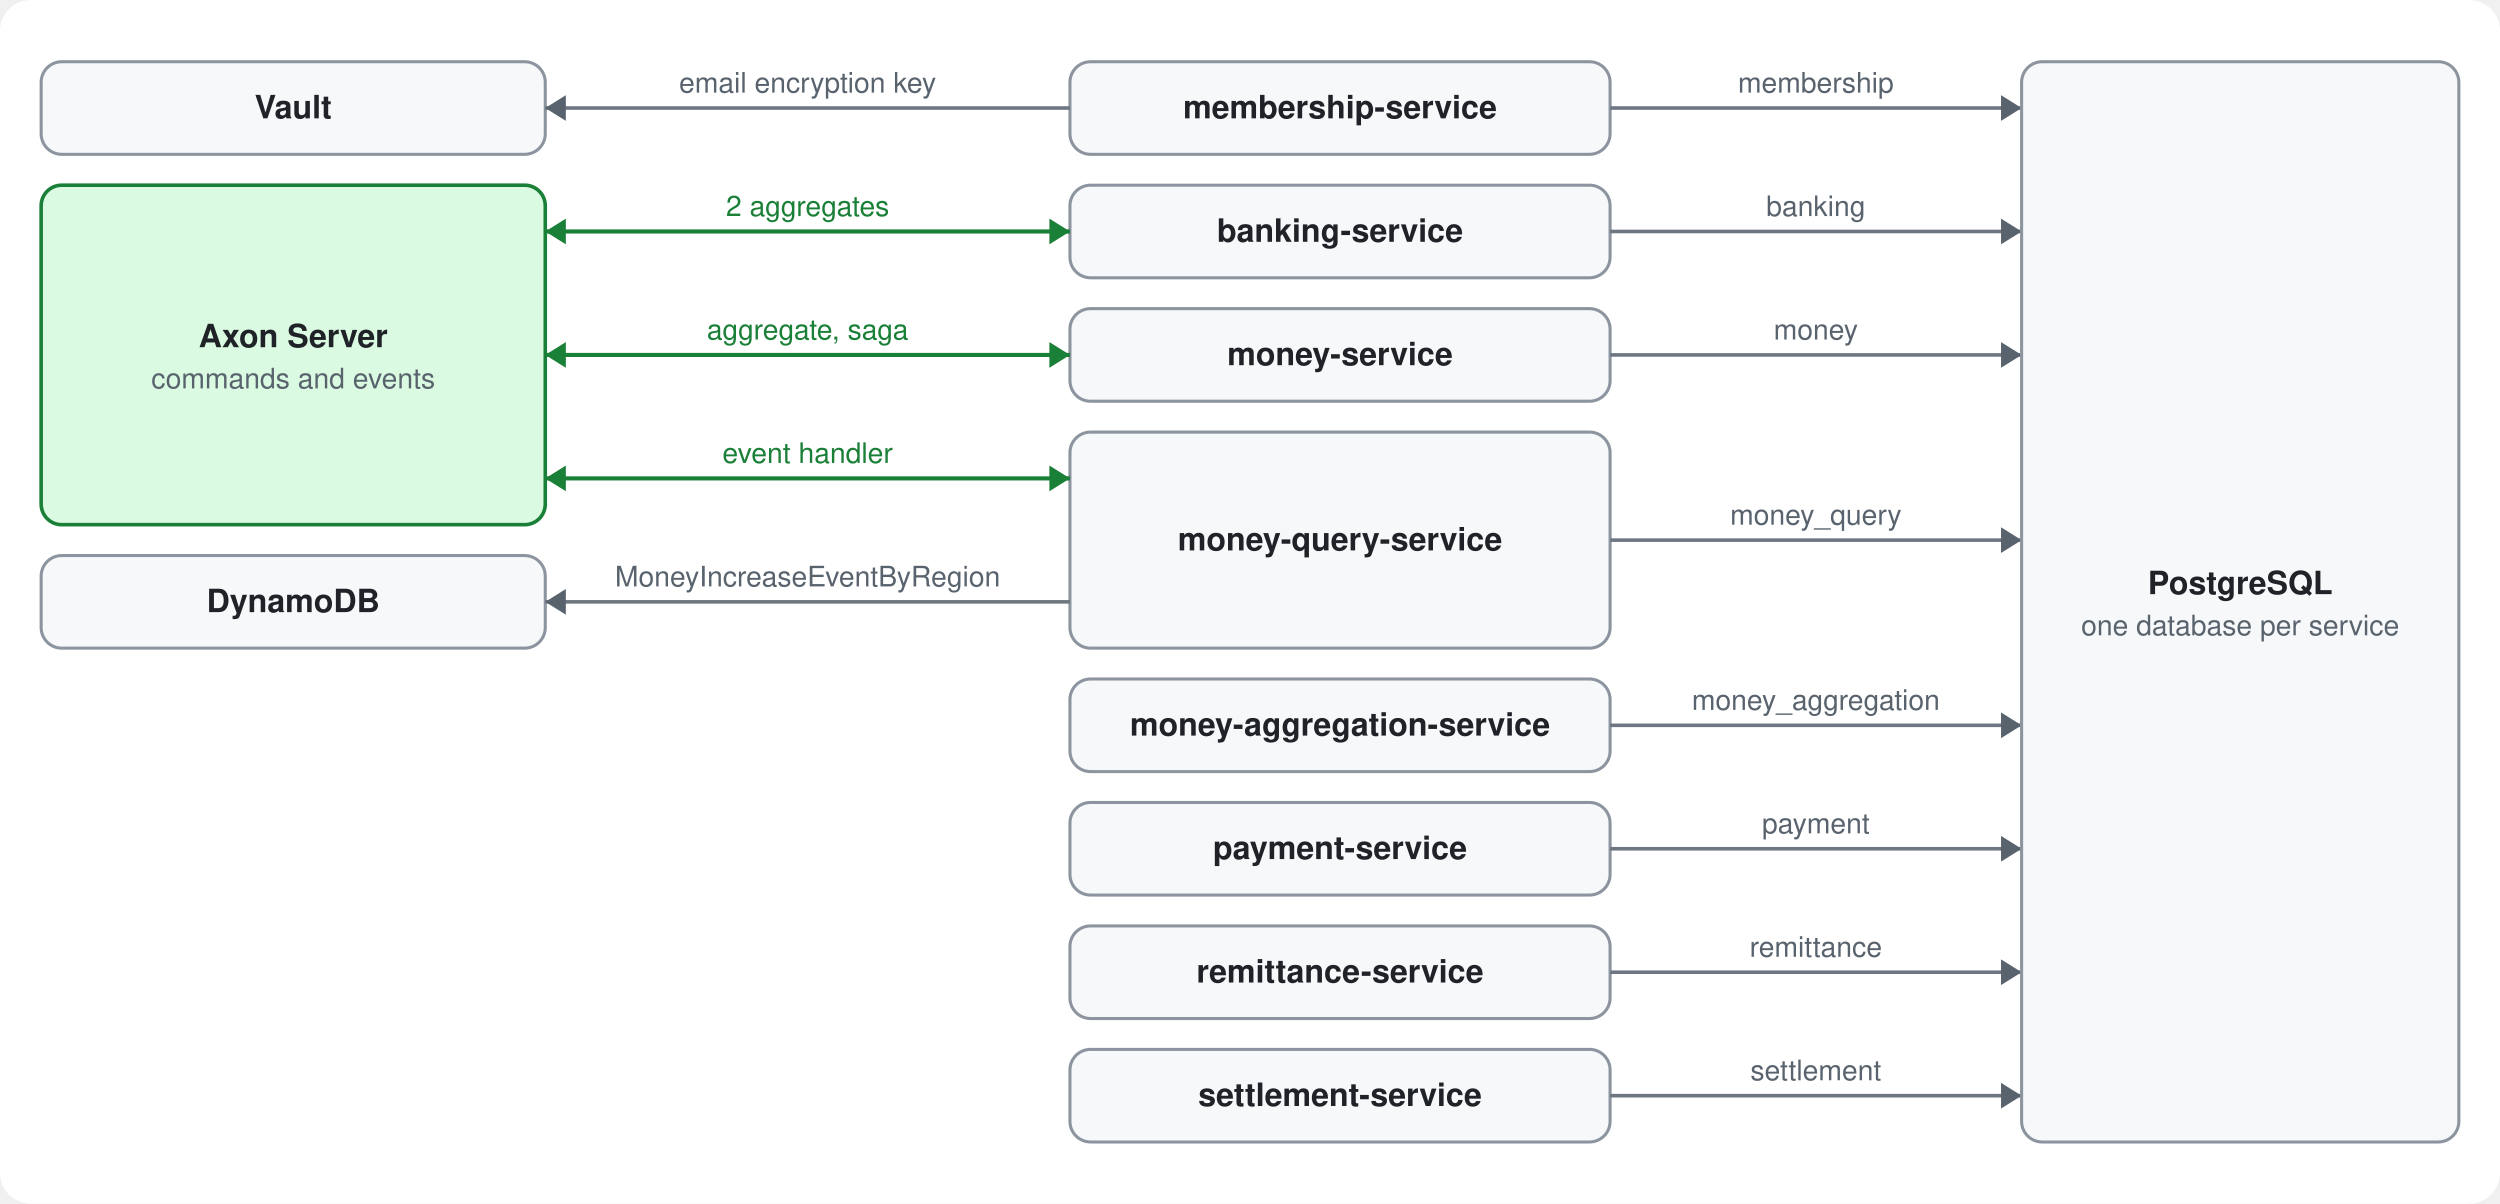
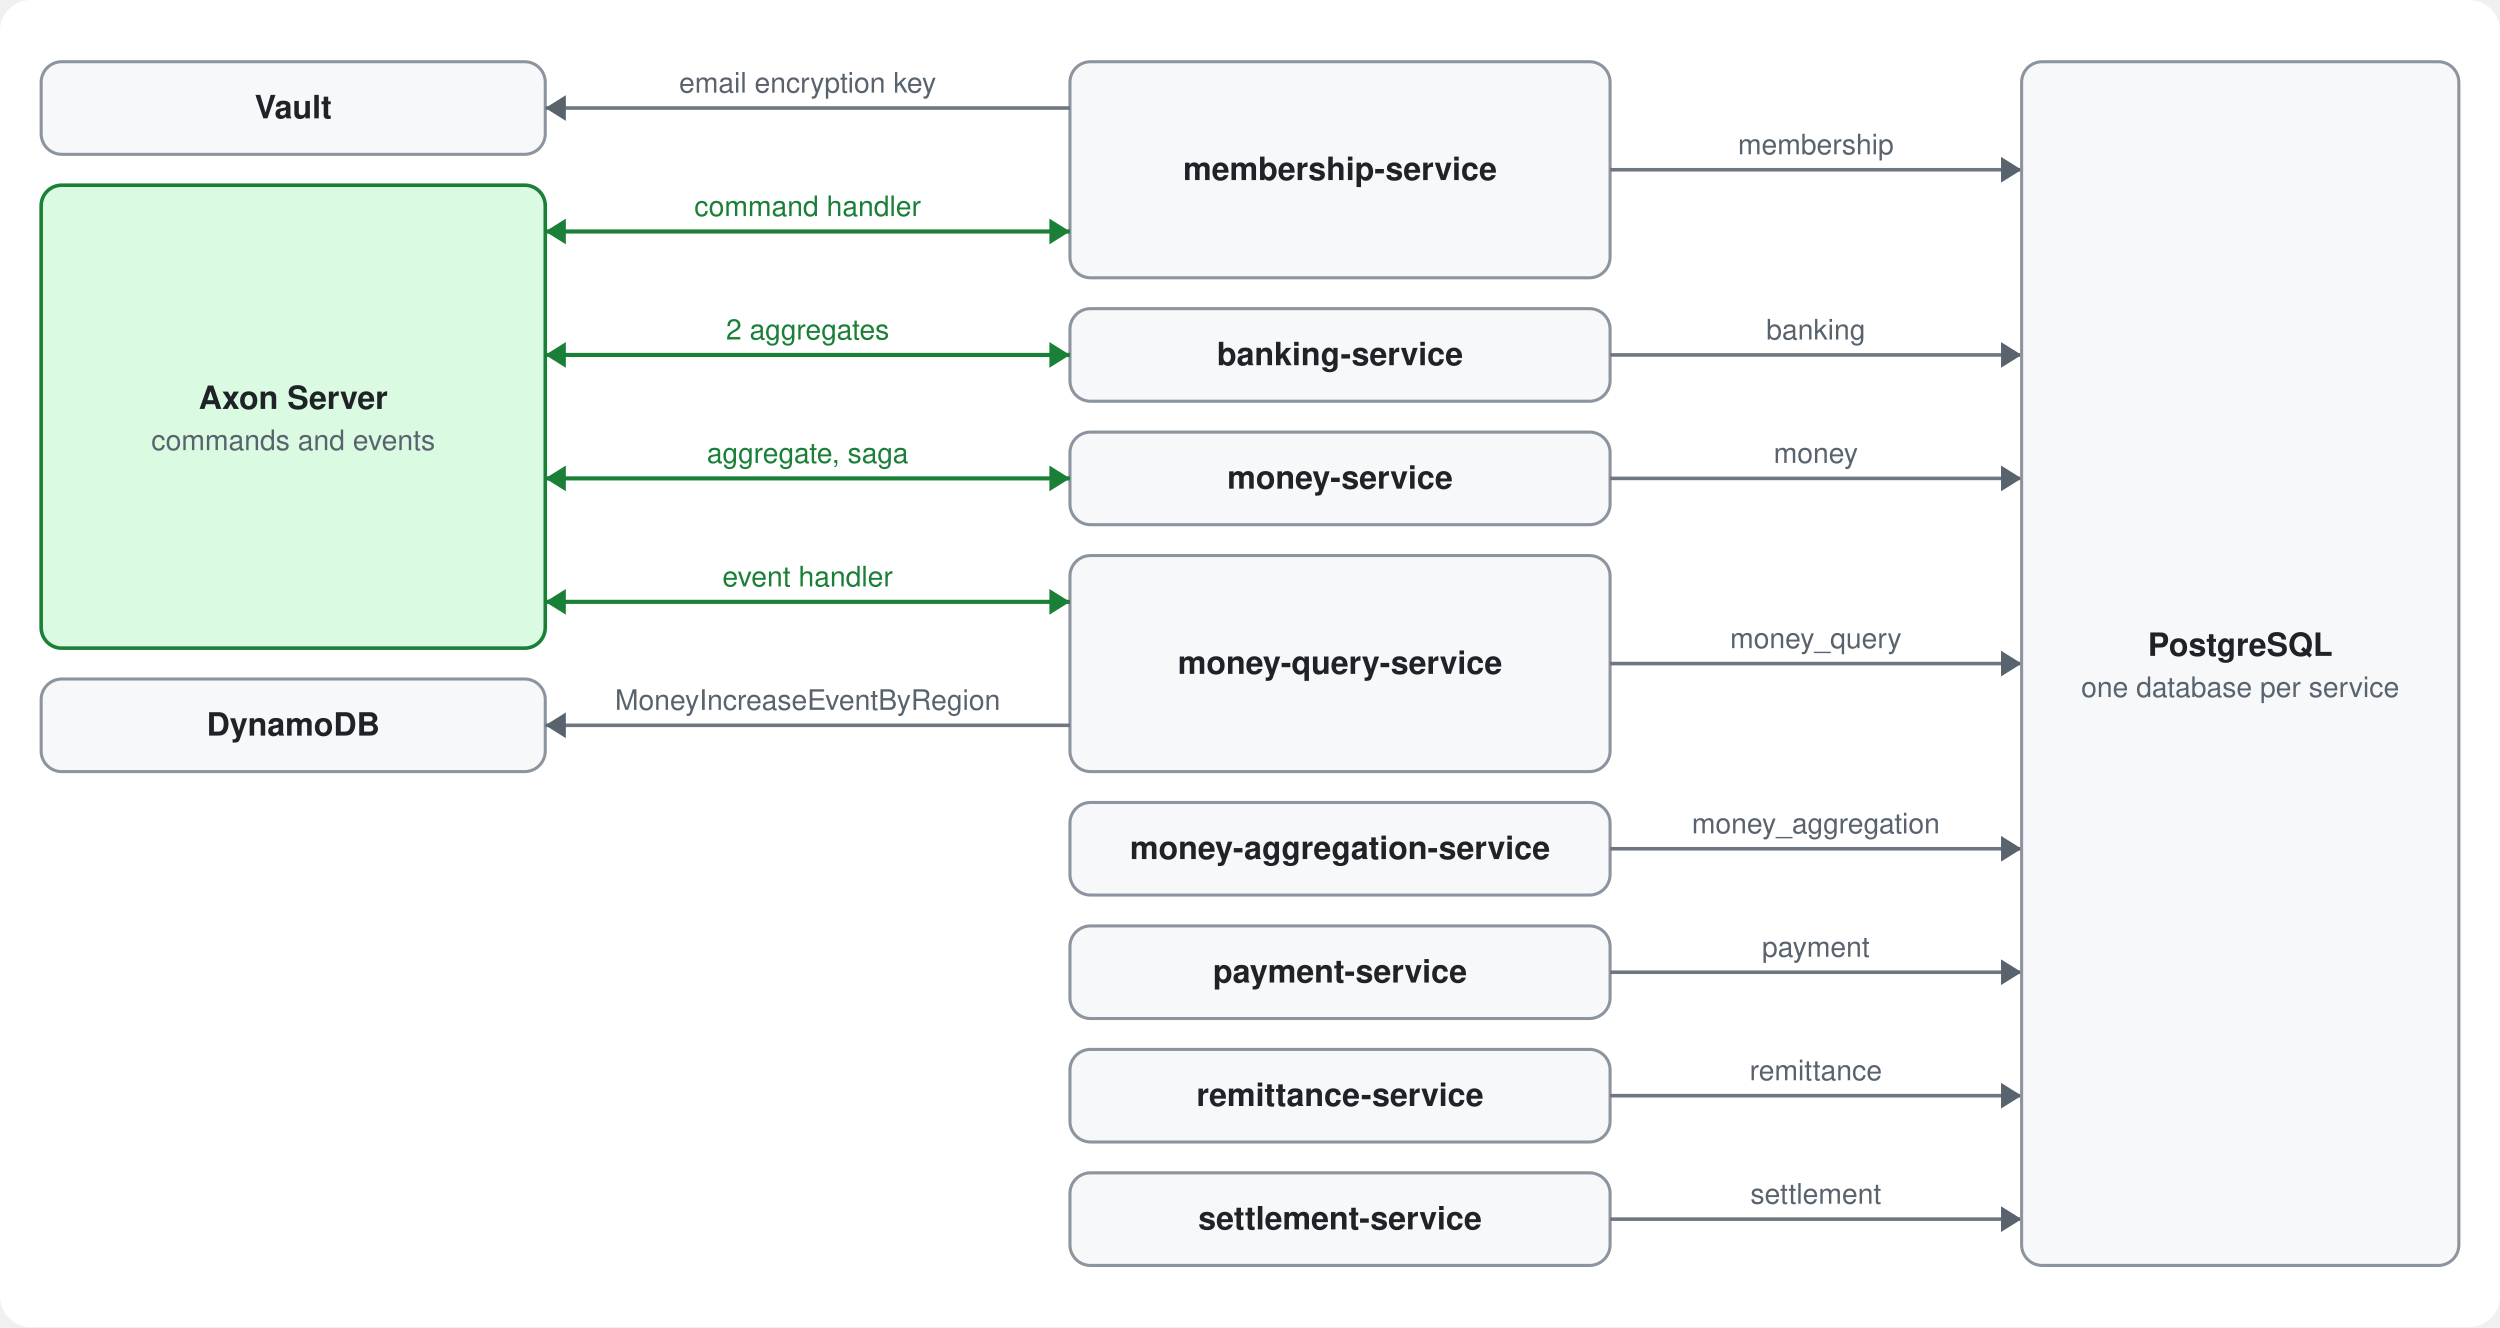
- <svg xmlns="http://www.w3.org/2000/svg" viewBox="0 0 972 468" width="972" height="468" role="img" aria-labelledby="title desc" font-family="-apple-system,BlinkMacSystemFont,Segoe UI,Helvetica,Arial,sans-serif">
+ <svg xmlns="http://www.w3.org/2000/svg" viewBox="0 0 972 516" width="972" height="516" role="img" aria-labelledby="title desc" font-family="-apple-system,BlinkMacSystemFont,Segoe UI,Helvetica,Arial,sans-serif">
  <style>
.bg{fill:#ffffff}
.box{fill:#f6f8fa;stroke:#8c959f;stroke-width:1.2}
.t{fill:#1f2328;font-size:12.5px;font-weight:600;text-anchor:middle}
.s{fill:#59636e;font-size:11px;text-anchor:middle}
.l{font-size:11px}
.grid{stroke:#d1d9e0;stroke-width:1}
.cell{fill:#ddf4ff}
.blue{stroke:#0969da;fill:none;stroke-width:1.6}.bluef{fill:#0969da}.bluebox{fill:#ddf4ff;stroke:#0969da;stroke-width:1.4}
.orange{stroke:#bc4c00;fill:none;stroke-width:1.6}.orangef{fill:#bc4c00}.orangebox{fill:#fff1e5;stroke:#bc4c00;stroke-width:1.4}
.purple{stroke:#8250df;fill:none;stroke-width:1.6}.purplef{fill:#8250df}.purplebox{fill:#fbefff;stroke:#8250df;stroke-width:1.4}
.green{stroke:#1a7f37;fill:none;stroke-width:1.6}.greenf{fill:#1a7f37}.greenbox{fill:#dafbe1;stroke:#1a7f37;stroke-width:1.4}
.gray{stroke:#6e7781;fill:none;stroke-width:1.4}.grayf{fill:#59636e}
.dashed{stroke-dasharray:5 4}
@media (prefers-color-scheme: dark){
.bg{fill:#0d1117}
.box{fill:#161b22;stroke:#6e7681}.t{fill:#e6edf3}.s{fill:#9198a1}
.grid{stroke:#3d444d}.cell{fill:#0c2d6b}
.blue{stroke:#58a6ff}.bluef{fill:#58a6ff}.bluebox{fill:#0c2d6b;stroke:#58a6ff}
.orange{stroke:#f0883e}.orangef{fill:#f0883e}.orangebox{fill:#5a1e02;stroke:#f0883e}
.purple{stroke:#bc8cff}.purplef{fill:#bc8cff}.purplebox{fill:#2e1461;stroke:#bc8cff}
.green{stroke:#3fb950}.greenf{fill:#3fb950}.greenbox{fill:#04260f;stroke:#3fb950}
.gray{stroke:#8b949e}.grayf{fill:#9198a1}}
</style>
-   <rect class="bg" x="0" y="0" width="972" height="468" rx="12" />
-   <rect class="box" x="416" y="24" width="210" height="36" rx="8" />
-   <text class="t" x="521" y="46">membership-service</text>
-   <path class="gray" d="M626 42 H786" />
-   <path class="grayf" d="M778 37 L778 47 L786 42 Z" />
-   <text class="l grayf" text-anchor="middle" x="706" y="36">membership</text>
-   <rect class="box" x="416" y="72" width="210" height="36" rx="8" />
-   <text class="t" x="521" y="94">banking-service</text>
-   <path class="gray" d="M626 90 H786" />
-   <path class="grayf" d="M778 85 L778 95 L786 90 Z" />
-   <text class="l grayf" text-anchor="middle" x="706" y="84">banking</text>
+   <rect class="bg" x="0" y="0" width="972" height="516" rx="12" />
+   <rect class="box" x="416" y="24" width="210" height="84" rx="8" />
+   <text class="t" x="521" y="70">membership-service</text>
+   <path class="gray" d="M626 66 H786" />
+   <path class="grayf" d="M778 61 L778 71 L786 66 Z" />
+   <text class="l grayf" text-anchor="middle" x="706" y="60">membership</text>
  <rect class="box" x="416" y="120" width="210" height="36" rx="8" />
-   <text class="t" x="521" y="142">money-service</text>
+   <text class="t" x="521" y="142">banking-service</text>
  <path class="gray" d="M626 138 H786" />
  <path class="grayf" d="M778 133 L778 143 L786 138 Z" />
-   <text class="l grayf" text-anchor="middle" x="706" y="132">money</text>
-   <rect class="box" x="416" y="168" width="210" height="84" rx="8" />
-   <text class="t" x="521" y="214">money-query-service</text>
-   <path class="gray" d="M626 210 H786" />
-   <path class="grayf" d="M778 205 L778 215 L786 210 Z" />
-   <text class="l grayf" text-anchor="middle" x="706" y="204">money_query</text>
-   <rect class="box" x="416" y="264" width="210" height="36" rx="8" />
-   <text class="t" x="521" y="286">money-aggregation-service</text>
-   <path class="gray" d="M626 282 H786" />
-   <path class="grayf" d="M778 277 L778 287 L786 282 Z" />
-   <text class="l grayf" text-anchor="middle" x="706" y="276">money_aggregation</text>
+   <text class="l grayf" text-anchor="middle" x="706" y="132">banking</text>
+   <rect class="box" x="416" y="168" width="210" height="36" rx="8" />
+   <text class="t" x="521" y="190">money-service</text>
+   <path class="gray" d="M626 186 H786" />
+   <path class="grayf" d="M778 181 L778 191 L786 186 Z" />
+   <text class="l grayf" text-anchor="middle" x="706" y="180">money</text>
+   <rect class="box" x="416" y="216" width="210" height="84" rx="8" />
+   <text class="t" x="521" y="262">money-query-service</text>
+   <path class="gray" d="M626 258 H786" />
+   <path class="grayf" d="M778 253 L778 263 L786 258 Z" />
+   <text class="l grayf" text-anchor="middle" x="706" y="252">money_query</text>
  <rect class="box" x="416" y="312" width="210" height="36" rx="8" />
-   <text class="t" x="521" y="334">payment-service</text>
+   <text class="t" x="521" y="334">money-aggregation-service</text>
  <path class="gray" d="M626 330 H786" />
  <path class="grayf" d="M778 325 L778 335 L786 330 Z" />
-   <text class="l grayf" text-anchor="middle" x="706" y="324">payment</text>
+   <text class="l grayf" text-anchor="middle" x="706" y="324">money_aggregation</text>
  <rect class="box" x="416" y="360" width="210" height="36" rx="8" />
-   <text class="t" x="521" y="382">remittance-service</text>
+   <text class="t" x="521" y="382">payment-service</text>
  <path class="gray" d="M626 378 H786" />
  <path class="grayf" d="M778 373 L778 383 L786 378 Z" />
-   <text class="l grayf" text-anchor="middle" x="706" y="372">remittance</text>
+   <text class="l grayf" text-anchor="middle" x="706" y="372">payment</text>
  <rect class="box" x="416" y="408" width="210" height="36" rx="8" />
-   <text class="t" x="521" y="430">settlement-service</text>
+   <text class="t" x="521" y="430">remittance-service</text>
  <path class="gray" d="M626 426 H786" />
  <path class="grayf" d="M778 421 L778 431 L786 426 Z" />
-   <text class="l grayf" text-anchor="middle" x="706" y="420">settlement</text>
-   <rect class="box" x="786" y="24" width="170" height="420" rx="8" />
-   <text class="t" x="871" y="231">PostgreSQL</text>
-   <text class="s" x="871" y="247">one database per service</text>
-   <rect class="greenbox" x="16" y="72" width="196" height="132" rx="8" />
-   <text class="t" x="114" y="135">Axon Server</text>
-   <text class="s" x="114" y="151">commands and events</text>
+   <text class="l grayf" text-anchor="middle" x="706" y="420">remittance</text>
+   <rect class="box" x="416" y="456" width="210" height="36" rx="8" />
+   <text class="t" x="521" y="478">settlement-service</text>
+   <path class="gray" d="M626 474 H786" />
+   <path class="grayf" d="M778 469 L778 479 L786 474 Z" />
+   <text class="l grayf" text-anchor="middle" x="706" y="468">settlement</text>
+   <rect class="box" x="786" y="24" width="170" height="468" rx="8" />
+   <text class="t" x="871" y="255">PostgreSQL</text>
+   <text class="s" x="871" y="271">one database per service</text>
+   <rect class="greenbox" x="16" y="72" width="196" height="180" rx="8" />
+   <text class="t" x="114" y="159">Axon Server</text>
+   <text class="s" x="114" y="175">commands and events</text>
  <path class="green" d="M212 90 H416" />
  <path class="greenf" d="M408 85 L408 95 L416 90 Z" />
  <path class="greenf" d="M220 95 L220 85 L212 90 Z" />
-   <text class="l greenf" text-anchor="middle" x="314" y="84">2 aggregates</text>
+   <text class="l greenf" text-anchor="middle" x="314" y="84">command handler</text>
  <path class="green" d="M212 138 H416" />
  <path class="greenf" d="M408 133 L408 143 L416 138 Z" />
  <path class="greenf" d="M220 143 L220 133 L212 138 Z" />
-   <text class="l greenf" text-anchor="middle" x="314" y="132">aggregate, saga</text>
+   <text class="l greenf" text-anchor="middle" x="314" y="132">2 aggregates</text>
  <path class="green" d="M212 186 H416" />
  <path class="greenf" d="M408 181 L408 191 L416 186 Z" />
  <path class="greenf" d="M220 191 L220 181 L212 186 Z" />
-   <text class="l greenf" text-anchor="middle" x="314" y="180">event handler</text>
+   <text class="l greenf" text-anchor="middle" x="314" y="180">aggregate, saga</text>
+   <path class="green" d="M212 234 H416" />
+   <path class="greenf" d="M408 229 L408 239 L416 234 Z" />
+   <path class="greenf" d="M220 239 L220 229 L212 234 Z" />
+   <text class="l greenf" text-anchor="middle" x="314" y="228">event handler</text>
  <rect class="box" x="16" y="24" width="196" height="36" rx="8" />
  <text class="t" x="114" y="46">Vault</text>
  <path class="gray" d="M416 42 H212" />
  <path class="grayf" d="M220 47 L220 37 L212 42 Z" />
  <text class="l grayf" text-anchor="middle" x="314" y="36">email encryption key</text>
-   <rect class="box" x="16" y="216" width="196" height="36" rx="8" />
-   <text class="t" x="114" y="238">DynamoDB</text>
-   <path class="gray" d="M416 234 H212" />
-   <path class="grayf" d="M220 239 L220 229 L212 234 Z" />
-   <text class="l grayf" text-anchor="middle" x="314" y="228">MoneyIncreaseEventByRegion</text>
+   <rect class="box" x="16" y="264" width="196" height="36" rx="8" />
+   <text class="t" x="114" y="286">DynamoDB</text>
+   <path class="gray" d="M416 282 H212" />
+   <path class="grayf" d="M220 287 L220 277 L212 282 Z" />
+   <text class="l grayf" text-anchor="middle" x="314" y="276">MoneyIncreaseEventByRegion</text>
</svg>
